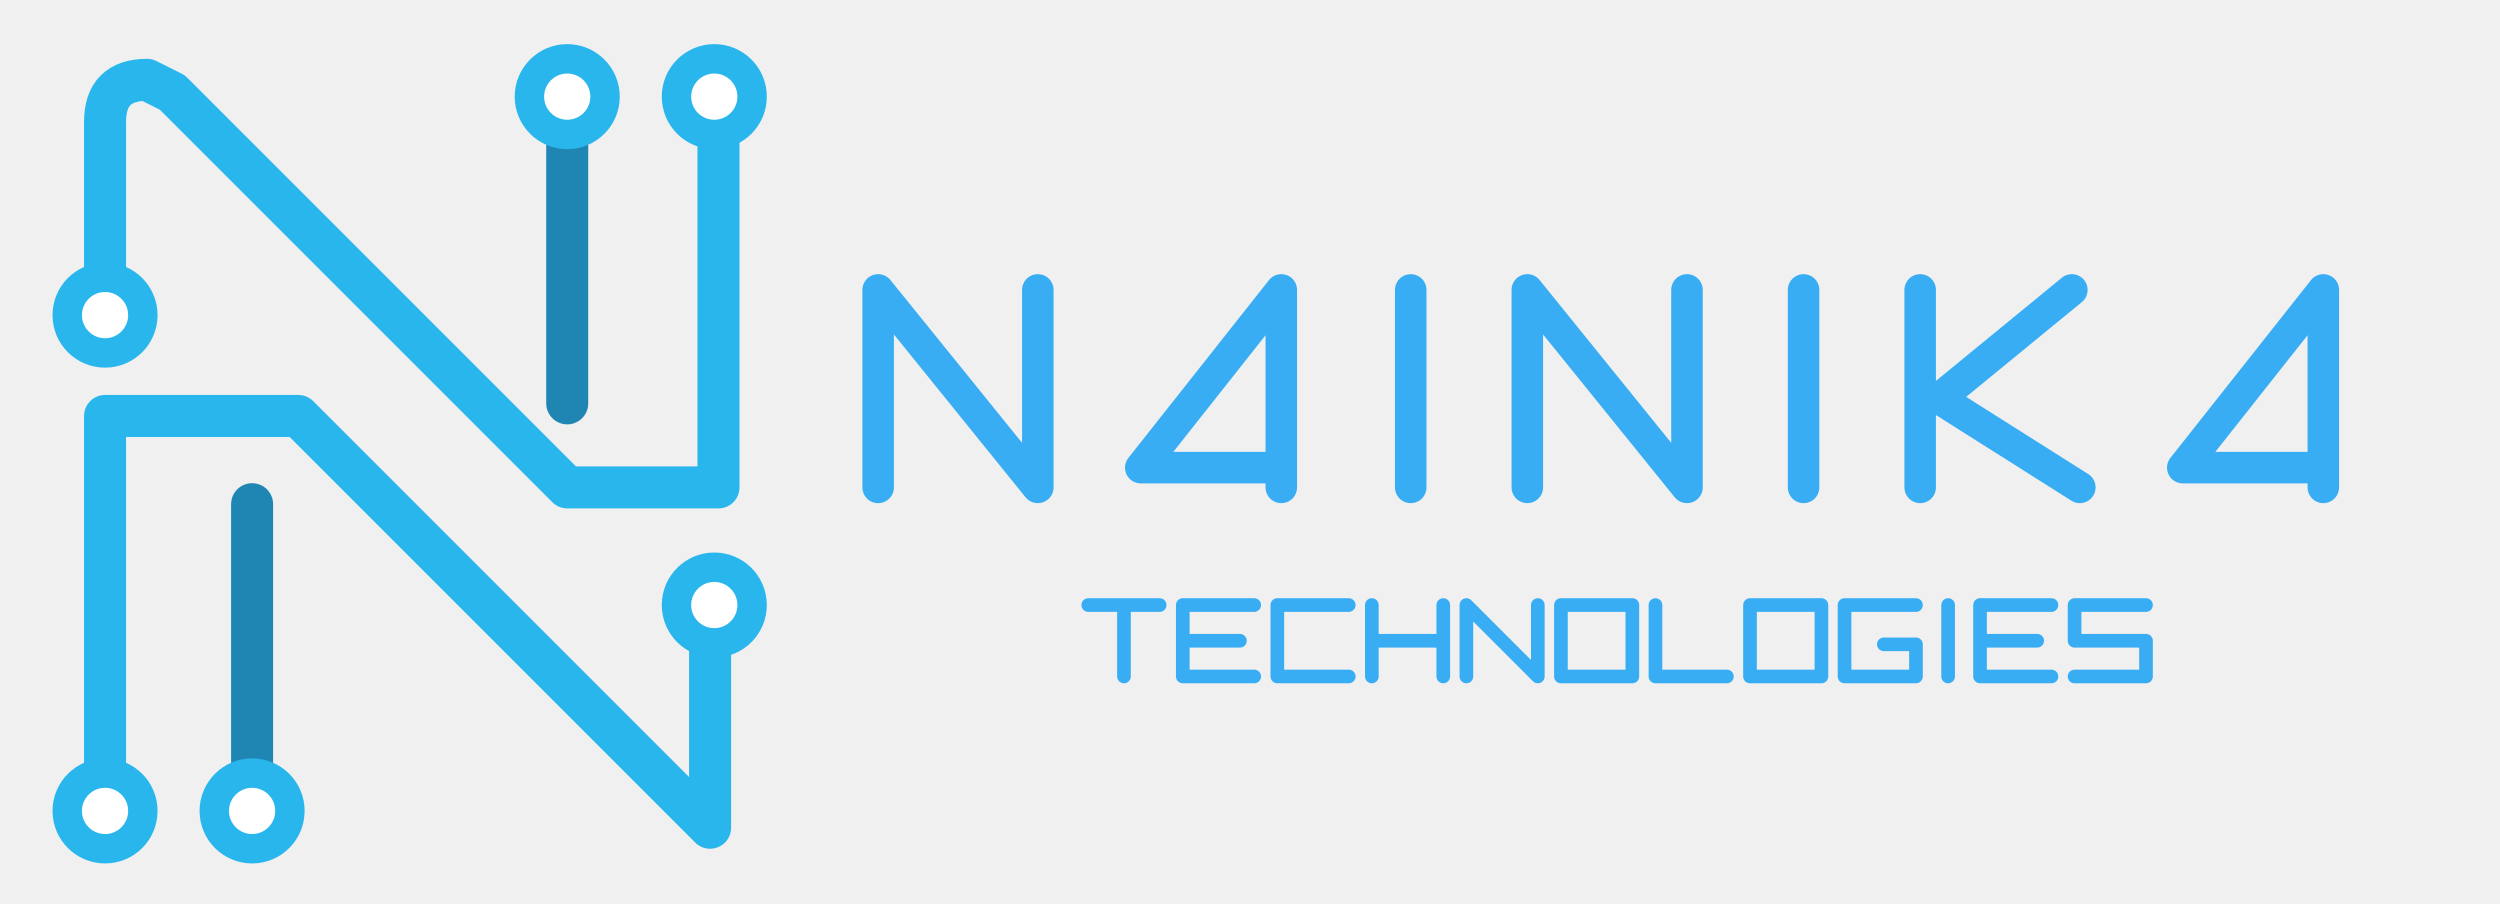
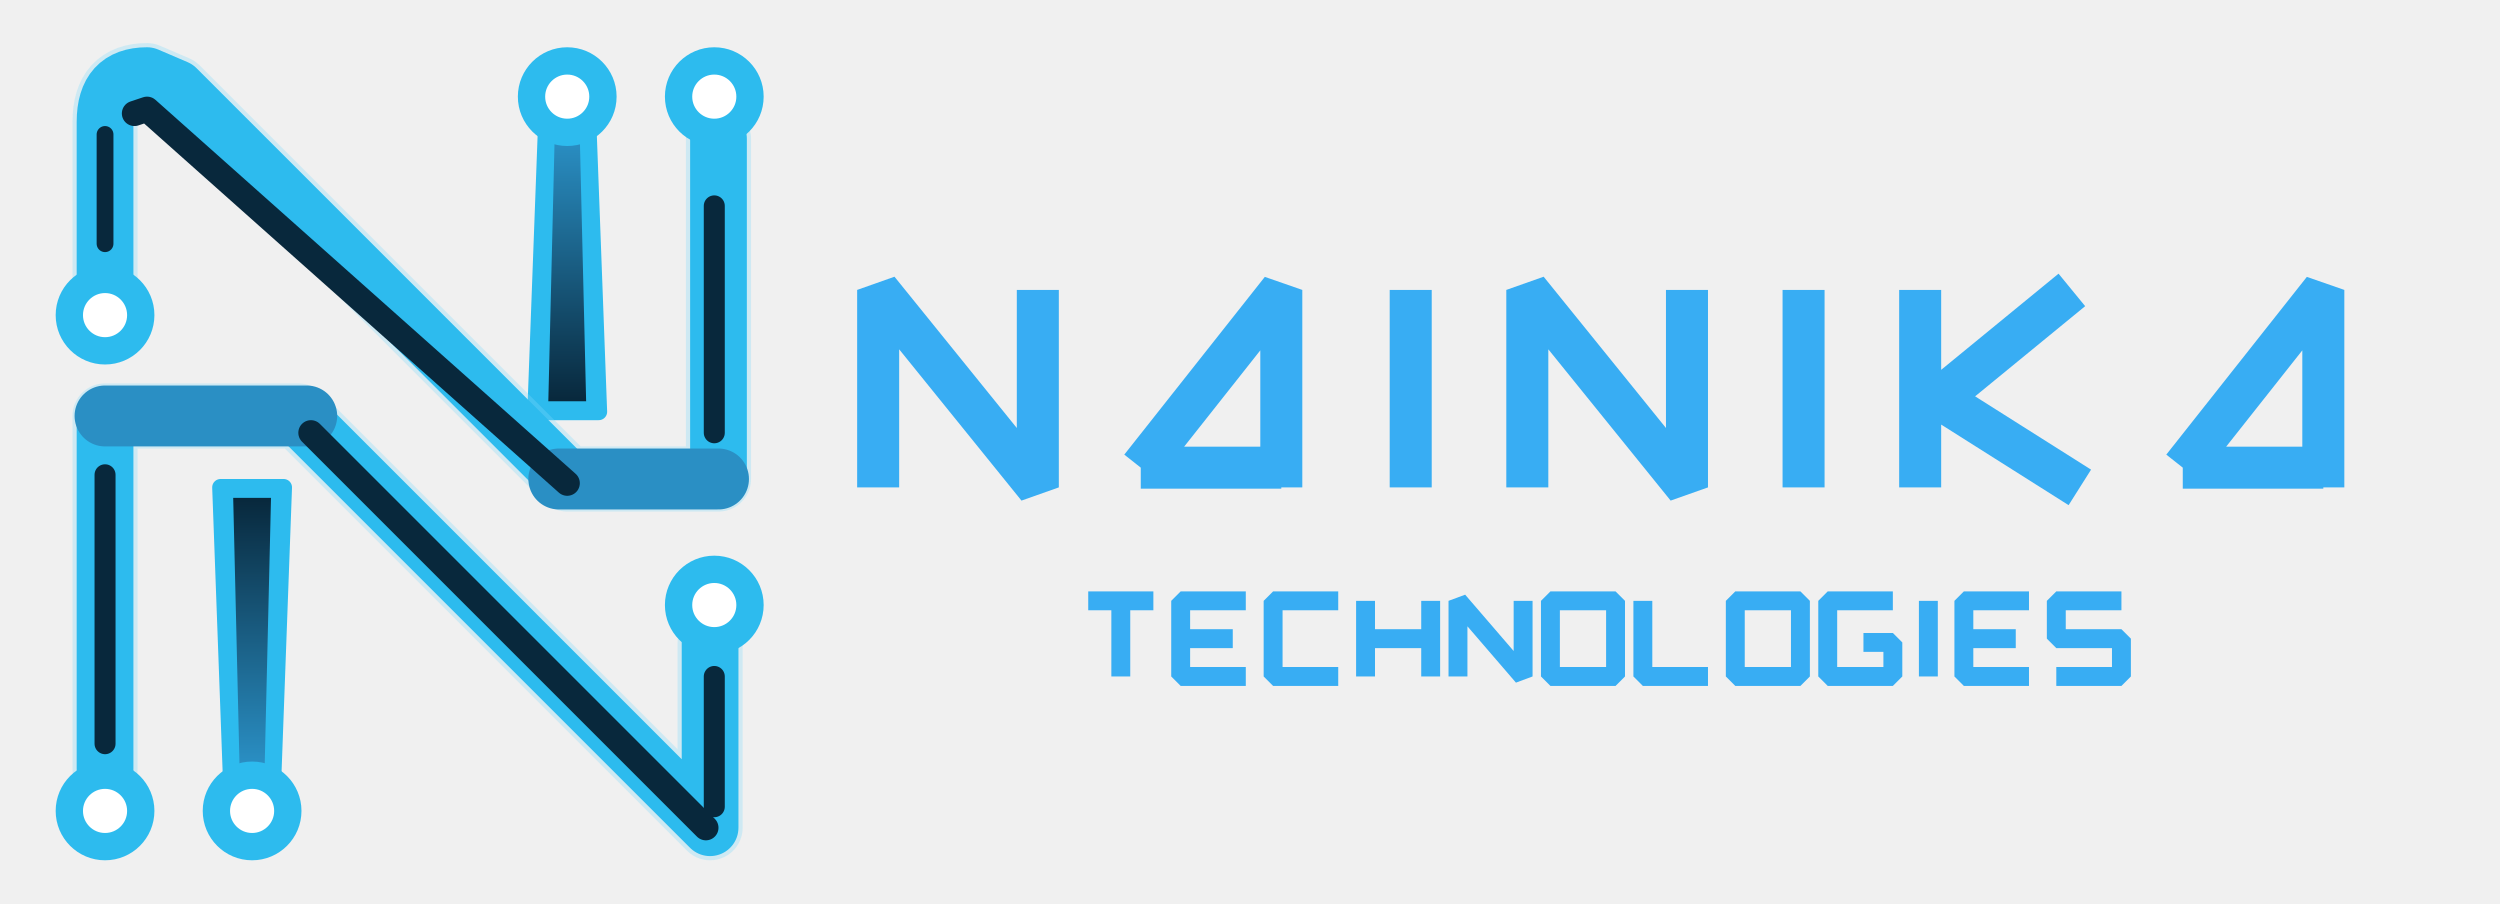
<svg xmlns="http://www.w3.org/2000/svg" viewBox="30 30 1190 430">
-   <path d="M80 178V88Q80 68 100 68L112 74L300 262H372V96" fill="none" stroke="#29B6EC" stroke-width="20" stroke-linecap="round" stroke-linejoin="round" />
-   <path d="M300 96V222" fill="none" stroke="#1F86B4" stroke-width="20" stroke-linecap="round" stroke-linejoin="round" />
-   <path d="M80 396V228H172L368 424V336" fill="none" stroke="#29B6EC" stroke-width="20" stroke-linecap="round" stroke-linejoin="round" />
-   <path d="M150 396V270" fill="none" stroke="#1F86B4" stroke-width="20" stroke-linecap="round" stroke-linejoin="round" />
-   <circle cx="80" cy="180" r="18" fill="#fff" stroke="#29B6EC" stroke-width="14" />
-   <circle cx="300" cy="76" r="18" fill="#fff" stroke="#29B6EC" stroke-width="14" />
-   <circle cx="370" cy="76" r="18" fill="#fff" stroke="#29B6EC" stroke-width="14" />
-   <circle cx="370" cy="318" r="18" fill="#fff" stroke="#29B6EC" stroke-width="14" />
-   <circle cx="80" cy="416" r="18" fill="#fff" stroke="#29B6EC" stroke-width="14" />
-   <circle cx="150" cy="416" r="18" fill="#fff" stroke="#29B6EC" stroke-width="14" />
-   <path d="M448.0 262.0V168.0L524.0 262.0V168.0" fill="none" stroke="#38ADF3" stroke-width="15" stroke-linecap="round" stroke-linejoin="round" />
-   <path d="M573.0 252.6L639.9 168.0V262.0M573.0 252.6H639.9" fill="none" stroke="#38ADF3" stroke-width="15" stroke-linecap="round" stroke-linejoin="round" />
-   <path d="M701.5 168.0V262.0" fill="none" stroke="#38ADF3" stroke-width="15" stroke-linecap="round" stroke-linejoin="round" />
-   <path d="M757.0 262.0V168.0L833.0 262.0V168.0" fill="none" stroke="#38ADF3" stroke-width="15" stroke-linecap="round" stroke-linejoin="round" />
-   <path d="M888.5 168.0V262.0" fill="none" stroke="#38ADF3" stroke-width="15" stroke-linecap="round" stroke-linejoin="round" />
-   <path d="M944.0 168.0V262.0M1016.2 168.0L953.1 219.7L1020.0 262.0" fill="none" stroke="#38ADF3" stroke-width="15" stroke-linecap="round" stroke-linejoin="round" />
-   <path d="M1069.0 252.6L1135.9 168.0V262.0M1069.0 252.6H1135.9" fill="none" stroke="#38ADF3" stroke-width="15" stroke-linecap="round" stroke-linejoin="round" />
-   <path d="M548.0 318.0H582.0M565.0 318.0V352.0" fill="none" stroke="#38ADF3" stroke-width="6.5" stroke-linecap="round" stroke-linejoin="round" />
-   <path d="M627.0 318.0H593.0V352.0H627.0M593.0 335.0H620.2" fill="none" stroke="#38ADF3" stroke-width="6.5" stroke-linecap="round" stroke-linejoin="round" />
-   <path d="M672.0 318.0H638.0V352.0H672.0" fill="none" stroke="#38ADF3" stroke-width="6.5" stroke-linecap="round" stroke-linejoin="round" />
-   <path d="M683.0 318.0V352.0M717.0 318.0V352.0M683.0 335.0H717.0" fill="none" stroke="#38ADF3" stroke-width="6.5" stroke-linecap="round" stroke-linejoin="round" />
-   <path d="M728.0 352.0V318.0L762.0 352.0V318.0" fill="none" stroke="#38ADF3" stroke-width="6.5" stroke-linecap="round" stroke-linejoin="round" />
-   <path d="M773.0 318.0H807.0V352.0H773.0Z" fill="none" stroke="#38ADF3" stroke-width="6.5" stroke-linecap="round" stroke-linejoin="round" />
-   <path d="M818.0 318.0V352.0H852.0" fill="none" stroke="#38ADF3" stroke-width="6.5" stroke-linecap="round" stroke-linejoin="round" />
-   <path d="M863.0 318.0H897.0V352.0H863.0Z" fill="none" stroke="#38ADF3" stroke-width="6.5" stroke-linecap="round" stroke-linejoin="round" />
-   <path d="M942.0 318.0H908.0V352.0H942.0V336.7H926.7" fill="none" stroke="#38ADF3" stroke-width="6.5" stroke-linecap="round" stroke-linejoin="round" />
-   <path d="M957.3 318.0V352.0" fill="none" stroke="#38ADF3" stroke-width="6.5" stroke-linecap="round" stroke-linejoin="round" />
-   <path d="M1006.5 318.0H972.5V352.0H1006.5M972.5 335.0H999.7" fill="none" stroke="#38ADF3" stroke-width="6.5" stroke-linecap="round" stroke-linejoin="round" />
-   <path d="M1051.5 318.0H1017.5V335.0H1051.5V352.0H1017.5" fill="none" stroke="#38ADF3" stroke-width="6.5" stroke-linecap="round" stroke-linejoin="round" />
+   <defs>
+     <linearGradient id="stub1" x1="0" y1="0" x2="0" y2="1">
+       <stop offset="0" stop-color="#2A8FC4" />
+       <stop offset="1" stop-color="#08283C" />
+     </linearGradient>
+     <linearGradient id="stub2" x1="0" y1="1" x2="0" y2="0">
+       <stop offset="0" stop-color="#2A8FC4" />
+       <stop offset="1" stop-color="#08283C" />
+     </linearGradient>
+   </defs>
+   <path d="M290 92L285 226H315L310 92Z" fill="#2DBBEE" stroke="#2DBBEE" stroke-width="8" stroke-linejoin="round" />
+   <path d="M294 96L291 221H309L306 96Z" fill="url(#stub1)" />
+   <path d="M140 398L135 262H165L160 398Z" fill="#2DBBEE" stroke="#2DBBEE" stroke-width="8" stroke-linejoin="round" />
+   <path d="M144 394L141 267H159L156 394Z" fill="url(#stub2)" />
+   <path d="M80 178V88Q80 66 100 66L114 72L300 258H372V96" fill="none" stroke="#7FDBFA" stroke-width="31" stroke-linecap="round" stroke-linejoin="round" opacity=".3" />
+   <path d="M80 396V228H172L368 424V336" fill="none" stroke="#7FDBFA" stroke-width="31" stroke-linecap="round" stroke-linejoin="round" opacity=".3" />
+   <path d="M80 178V88Q80 66 100 66L114 72L300 258H372V96" fill="none" stroke="#2DBBEE" stroke-width="27" stroke-linecap="round" stroke-linejoin="round" />
+   <path d="M80 396V228H172L368 424V336" fill="none" stroke="#2DBBEE" stroke-width="27" stroke-linecap="round" stroke-linejoin="round" />
+   <path d="M296 258H372" fill="none" stroke="#2A8FC4" stroke-width="29" stroke-linecap="round" stroke-linejoin="round" />
+   <path d="M80 228H176" fill="none" stroke="#2A8FC4" stroke-width="29" stroke-linecap="round" stroke-linejoin="round" />
+   <path d="M94 84L100 82L300 260" fill="none" stroke="#08283C" stroke-width="12" stroke-linecap="round" stroke-linejoin="round" />
+   <path d="M178 236L366 424" fill="none" stroke="#08283C" stroke-width="12" stroke-linecap="round" stroke-linejoin="round" />
+   <path d="M370 128V236" fill="none" stroke="#08283C" stroke-width="10" stroke-linecap="round" stroke-linejoin="round" />
+   <path d="M80 256V384" fill="none" stroke="#08283C" stroke-width="10" stroke-linecap="round" stroke-linejoin="round" />
+   <path d="M80 94V146" fill="none" stroke="#08283C" stroke-width="8" stroke-linecap="round" stroke-linejoin="round" />
+   <path d="M370 352V414" fill="none" stroke="#08283C" stroke-width="10" stroke-linecap="round" stroke-linejoin="round" />
+   <circle cx="80" cy="180" r="17" fill="#fff" stroke="#2DBBEE" stroke-width="13" />
+   <circle cx="300" cy="76" r="17" fill="#fff" stroke="#2DBBEE" stroke-width="13" />
+   <circle cx="370" cy="76" r="17" fill="#fff" stroke="#2DBBEE" stroke-width="13" />
+   <circle cx="370" cy="318" r="17" fill="#fff" stroke="#2DBBEE" stroke-width="13" />
+   <circle cx="80" cy="416" r="17" fill="#fff" stroke="#2DBBEE" stroke-width="13" />
+   <circle cx="150" cy="416" r="17" fill="#fff" stroke="#2DBBEE" stroke-width="13" />
+   <path d="M448.0 262.0V168.0L524.0 262.0V168.0" fill="none" stroke="#38ADF3" stroke-width="20" stroke-linecap="butt" stroke-linejoin="bevel" />
+   <path d="M573.0 252.6L639.9 168.0V262.0M573.0 252.6H639.9" fill="none" stroke="#38ADF3" stroke-width="20" stroke-linecap="butt" stroke-linejoin="bevel" />
+   <path d="M701.5 168.0V262.0" fill="none" stroke="#38ADF3" stroke-width="20" stroke-linecap="butt" stroke-linejoin="bevel" />
+   <path d="M757.0 262.0V168.0L833.0 262.0V168.0" fill="none" stroke="#38ADF3" stroke-width="20" stroke-linecap="butt" stroke-linejoin="bevel" />
+   <path d="M888.5 168.0V262.0" fill="none" stroke="#38ADF3" stroke-width="20" stroke-linecap="butt" stroke-linejoin="bevel" />
+   <path d="M944.0 168.0V262.0M1016.2 168.0L953.1 219.7L1020.0 262.0" fill="none" stroke="#38ADF3" stroke-width="20" stroke-linecap="butt" stroke-linejoin="bevel" />
+   <path d="M1069.0 252.6L1135.9 168.0V262.0M1069.0 252.6H1135.9" fill="none" stroke="#38ADF3" stroke-width="20" stroke-linecap="butt" stroke-linejoin="bevel" />
+   <path d="M548.0 316.0H579.0M563.5 316.0V352.0" fill="none" stroke="#38ADF3" stroke-width="9" stroke-linecap="butt" stroke-linejoin="bevel" />
+   <path d="M623.0 316.0H592.0V352.0H623.0M592.0 334.0H616.8" fill="none" stroke="#38ADF3" stroke-width="9" stroke-linecap="butt" stroke-linejoin="bevel" />
+   <path d="M667.0 316.0H636.0V352.0H667.0" fill="none" stroke="#38ADF3" stroke-width="9" stroke-linecap="butt" stroke-linejoin="bevel" />
+   <path d="M680.0 316.0V352.0M711.0 316.0V352.0M680.0 334.0H711.0" fill="none" stroke="#38ADF3" stroke-width="9" stroke-linecap="butt" stroke-linejoin="bevel" />
+   <path d="M724.0 352.0V316.0L755.0 352.0V316.0" fill="none" stroke="#38ADF3" stroke-width="9" stroke-linecap="butt" stroke-linejoin="bevel" />
+   <path d="M768.0 316.0H799.0V352.0H768.0Z" fill="none" stroke="#38ADF3" stroke-width="9" stroke-linecap="butt" stroke-linejoin="bevel" />
+   <path d="M812.0 316.0V352.0H843.0" fill="none" stroke="#38ADF3" stroke-width="9" stroke-linecap="butt" stroke-linejoin="bevel" />
+   <path d="M856.0 316.0H887.0V352.0H856.0Z" fill="none" stroke="#38ADF3" stroke-width="9" stroke-linecap="butt" stroke-linejoin="bevel" />
+   <path d="M931.0 316.0H900.0V352.0H931.0V335.8H917.0" fill="none" stroke="#38ADF3" stroke-width="9" stroke-linecap="butt" stroke-linejoin="bevel" />
+   <path d="M947.9 316.0V352.0" fill="none" stroke="#38ADF3" stroke-width="9" stroke-linecap="butt" stroke-linejoin="bevel" />
+   <path d="M995.8 316.0H964.8V352.0H995.8M964.8 334.0H989.5" fill="none" stroke="#38ADF3" stroke-width="9" stroke-linecap="butt" stroke-linejoin="bevel" />
+   <path d="M1039.8 316.0H1008.8V334.0H1039.8V352.0H1008.8" fill="none" stroke="#38ADF3" stroke-width="9" stroke-linecap="butt" stroke-linejoin="bevel" />
</svg>
